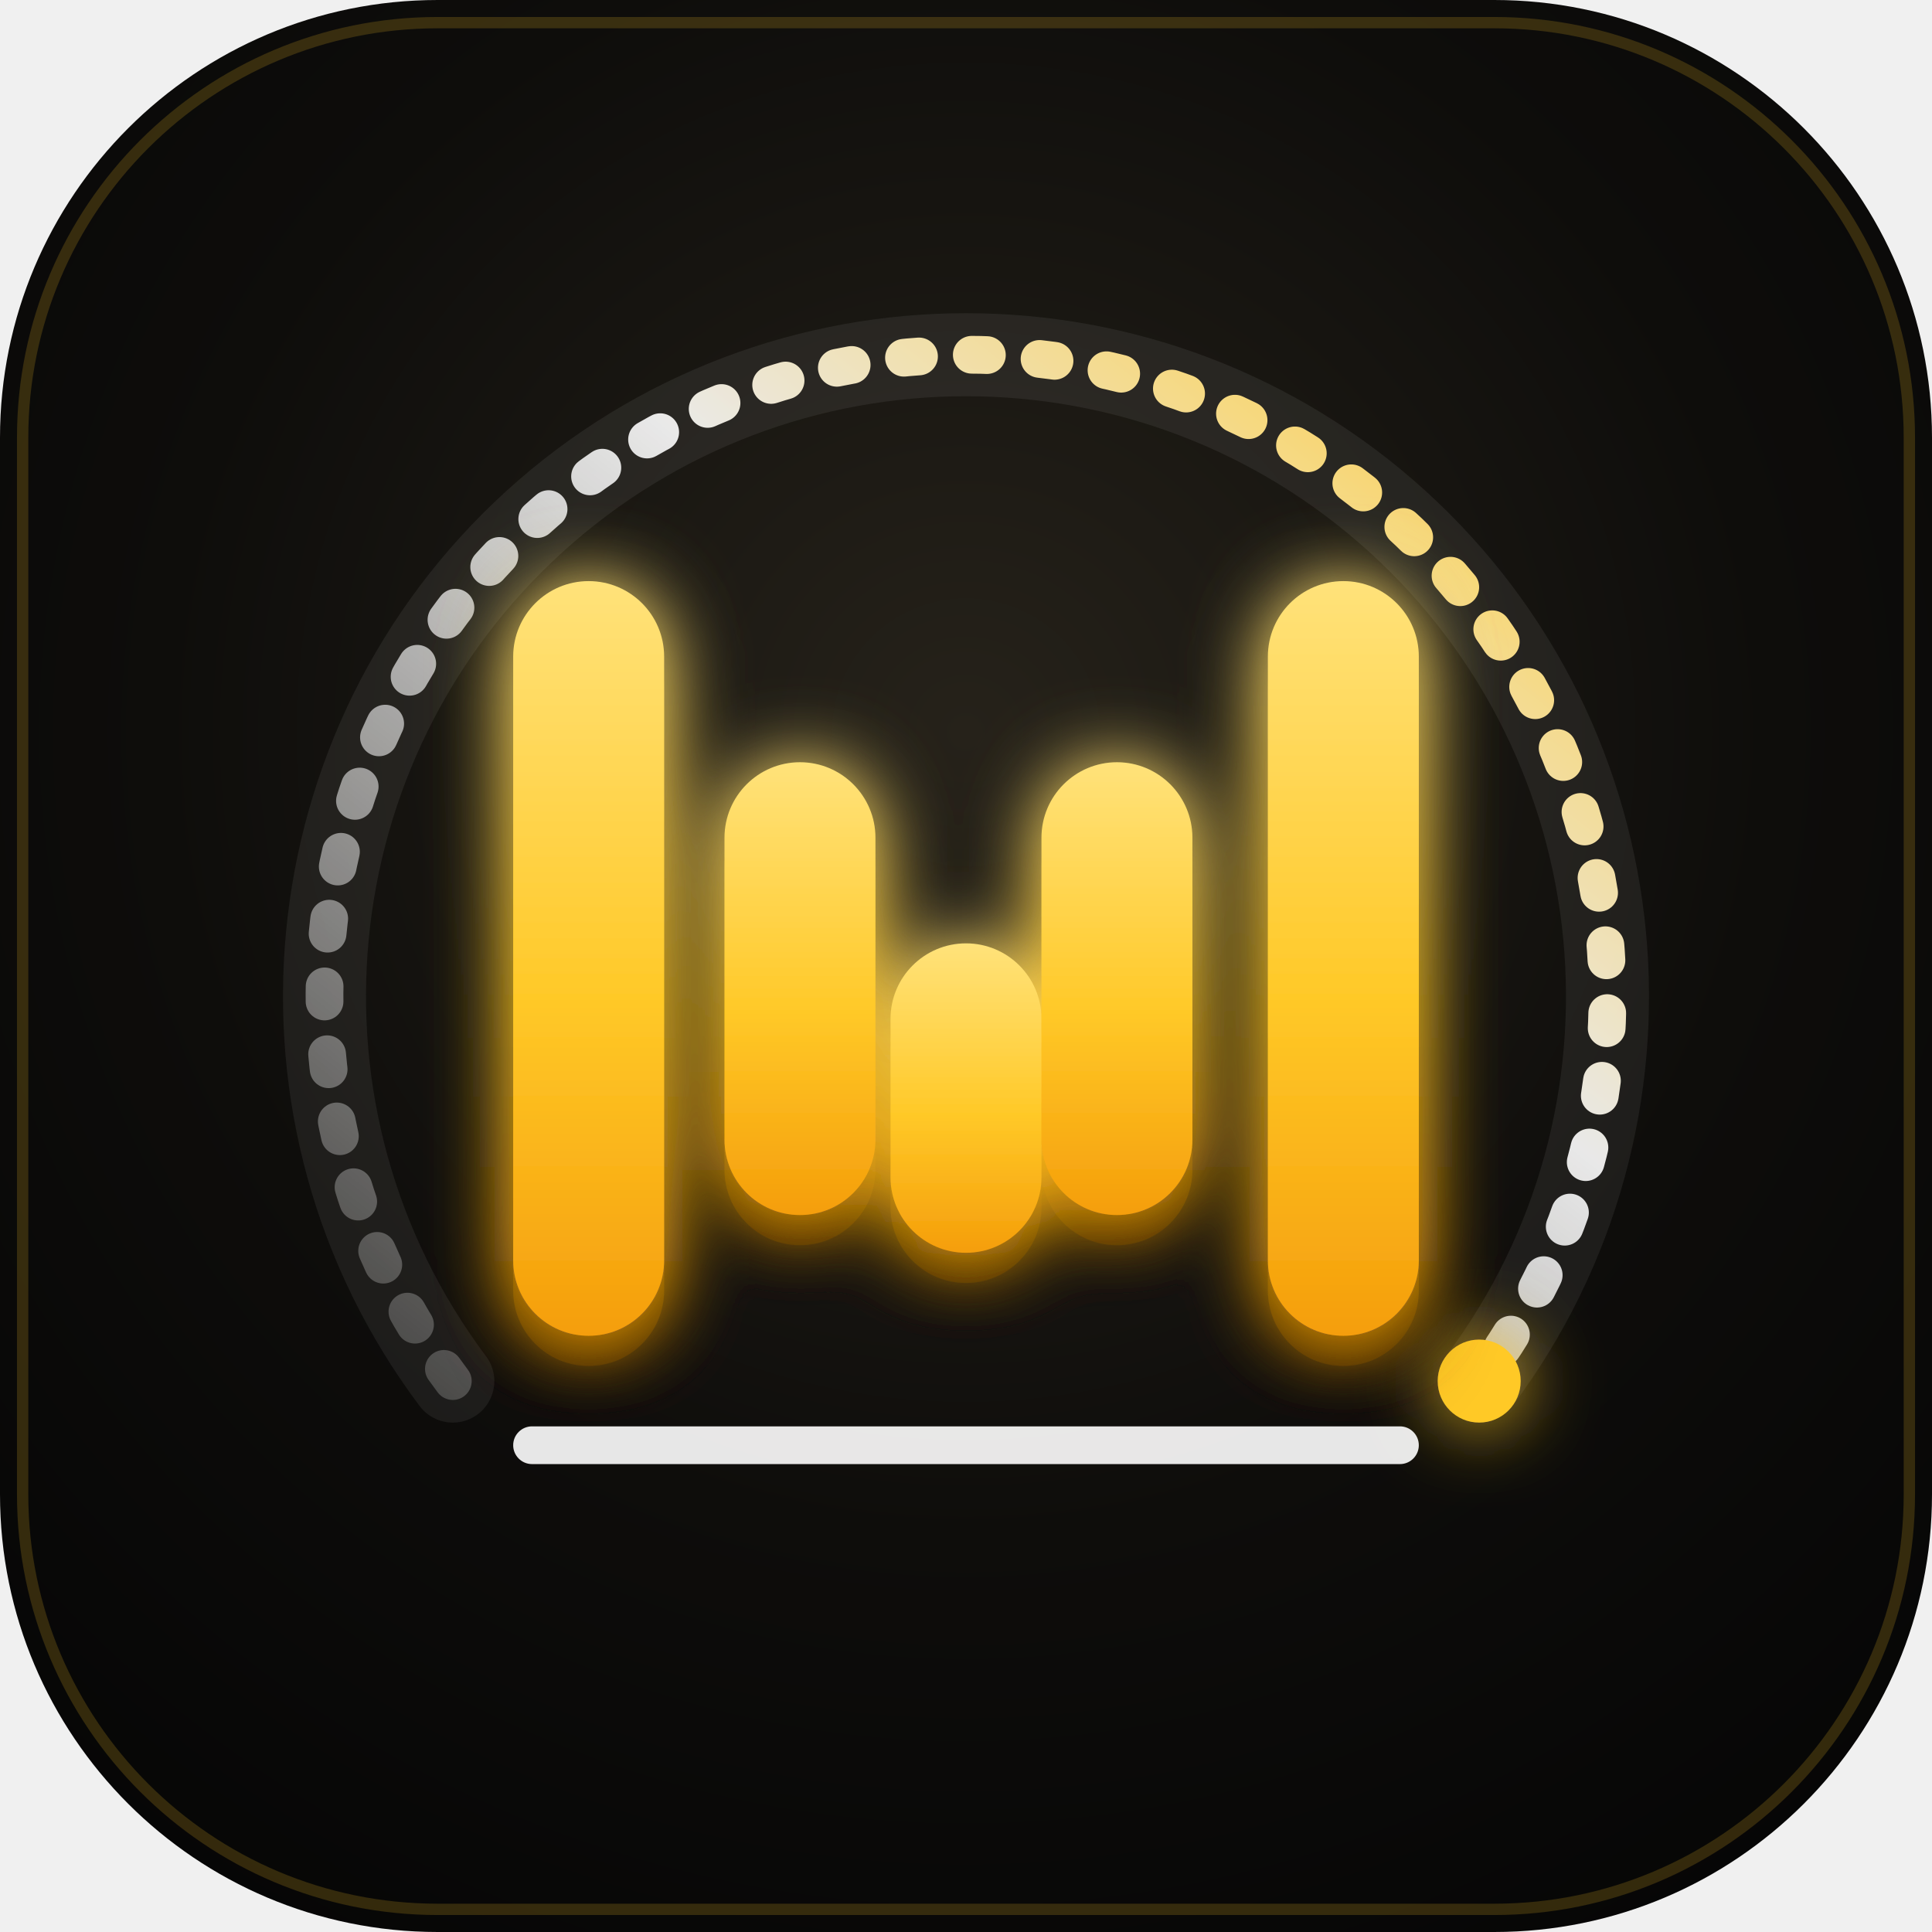
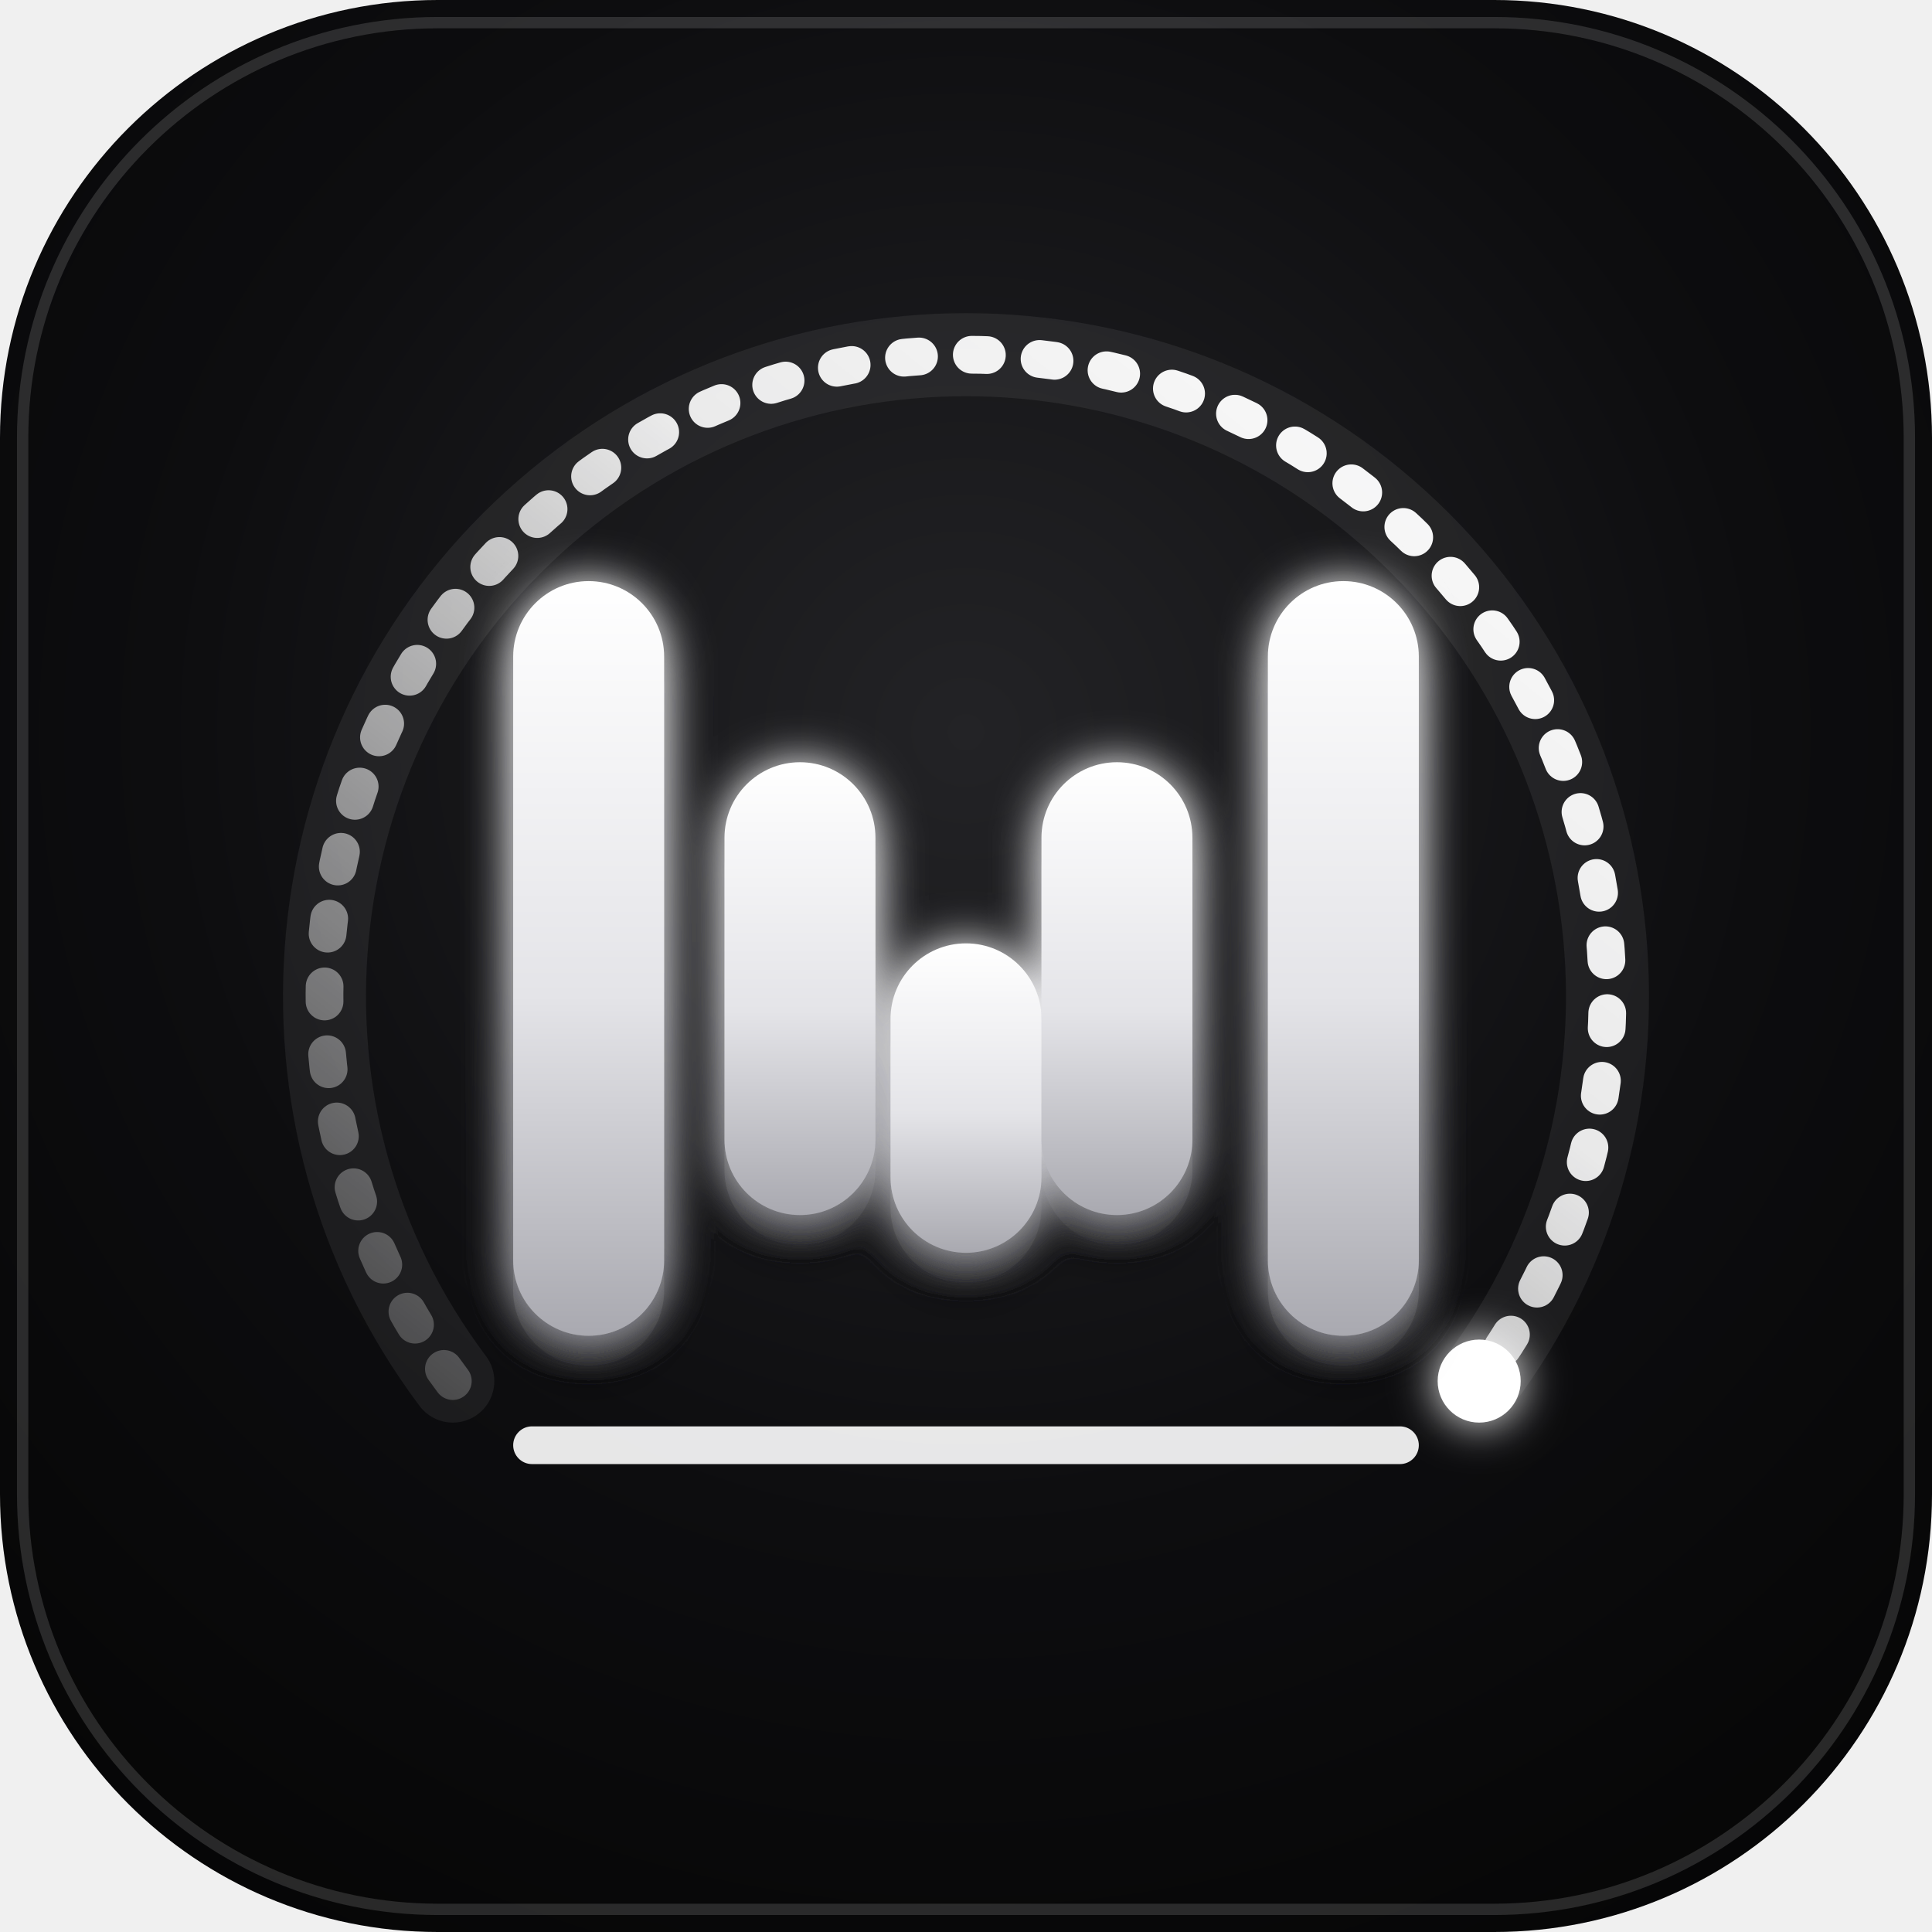
<svg xmlns="http://www.w3.org/2000/svg" viewBox="0 0 512 512" width="512" height="512">
  <defs>
    <radialGradient id="bg" cx="50%" cy="38%" r="75%">
-       <stop offset="0" stop-color="#26221a" />
-       <stop offset="0.55" stop-color="#0e0d0b" />
+       <stop offset="0" stop-color="#232326" />
+       <stop offset="0.55" stop-color="#0d0d0f" />
      <stop offset="1" stop-color="#050505" />
    </radialGradient>
    <linearGradient id="gold" x1="0" y1="0" x2="0" y2="1">
-       <stop offset="0" stop-color="#FFE27A" />
-       <stop offset="0.55" stop-color="#FFC928" />
-       <stop offset="1" stop-color="#F59E0B" />
+       <stop offset="0" stop-color="#FFFFFF" />
+       <stop offset="0.55" stop-color="#E4E4E8" />
+       <stop offset="1" stop-color="#A9A9B0" />
    </linearGradient>
    <linearGradient id="arc" x1="0" y1="1" x2="1" y2="0">
      <stop offset="0" stop-color="#FFFFFF" stop-opacity="0.15" />
      <stop offset="0.6" stop-color="#FFFFFF" stop-opacity="0.9" />
-       <stop offset="1" stop-color="#FFC928" />
+       <stop offset="1" stop-color="#FFFFFF" />
    </linearGradient>
    <filter id="glow" filterUnits="userSpaceOnUse" x="0" y="0" width="512" height="512">
-       <feGaussianBlur stdDeviation="10" result="b" />
+       <feGaussianBlur stdDeviation="6" result="b" />
      <feMerge>
        <feMergeNode in="b" />
        <feMergeNode in="SourceGraphic" />
      </feMerge>
    </filter>
    <filter id="shadow" filterUnits="userSpaceOnUse" x="0" y="0" width="512" height="512">
      <feDropShadow dx="0" dy="8" stdDeviation="0" flood-color="#000" flood-opacity="0.85" />
    </filter>
  </defs>
  <rect width="512" height="512" rx="116" fill="url(#bg)" />
-   <rect x="6" y="6" width="500" height="500" rx="110" fill="none" stroke="#FFC928" stroke-opacity="0.18" stroke-width="3" />
+   <rect x="6" y="6" width="500" height="500" rx="110" fill="none" stroke="#FFFFFF" stroke-opacity="0.14" stroke-width="3" />
  <g transform="translate(0 -6)">
    <path d="M 120 372 A 170 170 0 1 1 392 372" fill="none" stroke="#ffffff" stroke-opacity="0.07" stroke-width="22" stroke-linecap="round" />
    <path d="M 120 372 A 170 170 0 1 1 392 372" fill="none" stroke="url(#arc)" stroke-width="10" stroke-linecap="round" stroke-dasharray="4 14" />
-     <circle cx="392" cy="372" r="11" fill="#FFC928" filter="url(#glow)" />
+     <circle cx="392" cy="372" r="11" fill="#FFFFFF" filter="url(#glow)" />
    <g filter="url(#shadow)">
      <g fill="url(#gold)" filter="url(#glow)">
        <rect x="136" y="160" width="40" height="200" rx="20" />
        <rect x="192" y="208" width="40" height="120" rx="20" />
        <rect x="248" y="256" width="40" height="82" rx="20" transform="translate(-12 0)" />
        <rect x="292" y="208" width="40" height="120" rx="20" transform="translate(-16 0)" />
        <rect x="336" y="160" width="40" height="200" rx="20" />
      </g>
    </g>
    <rect x="136" y="384" width="240" height="10" rx="5" fill="#ffffff" fill-opacity="0.9" />
  </g>
</svg>
